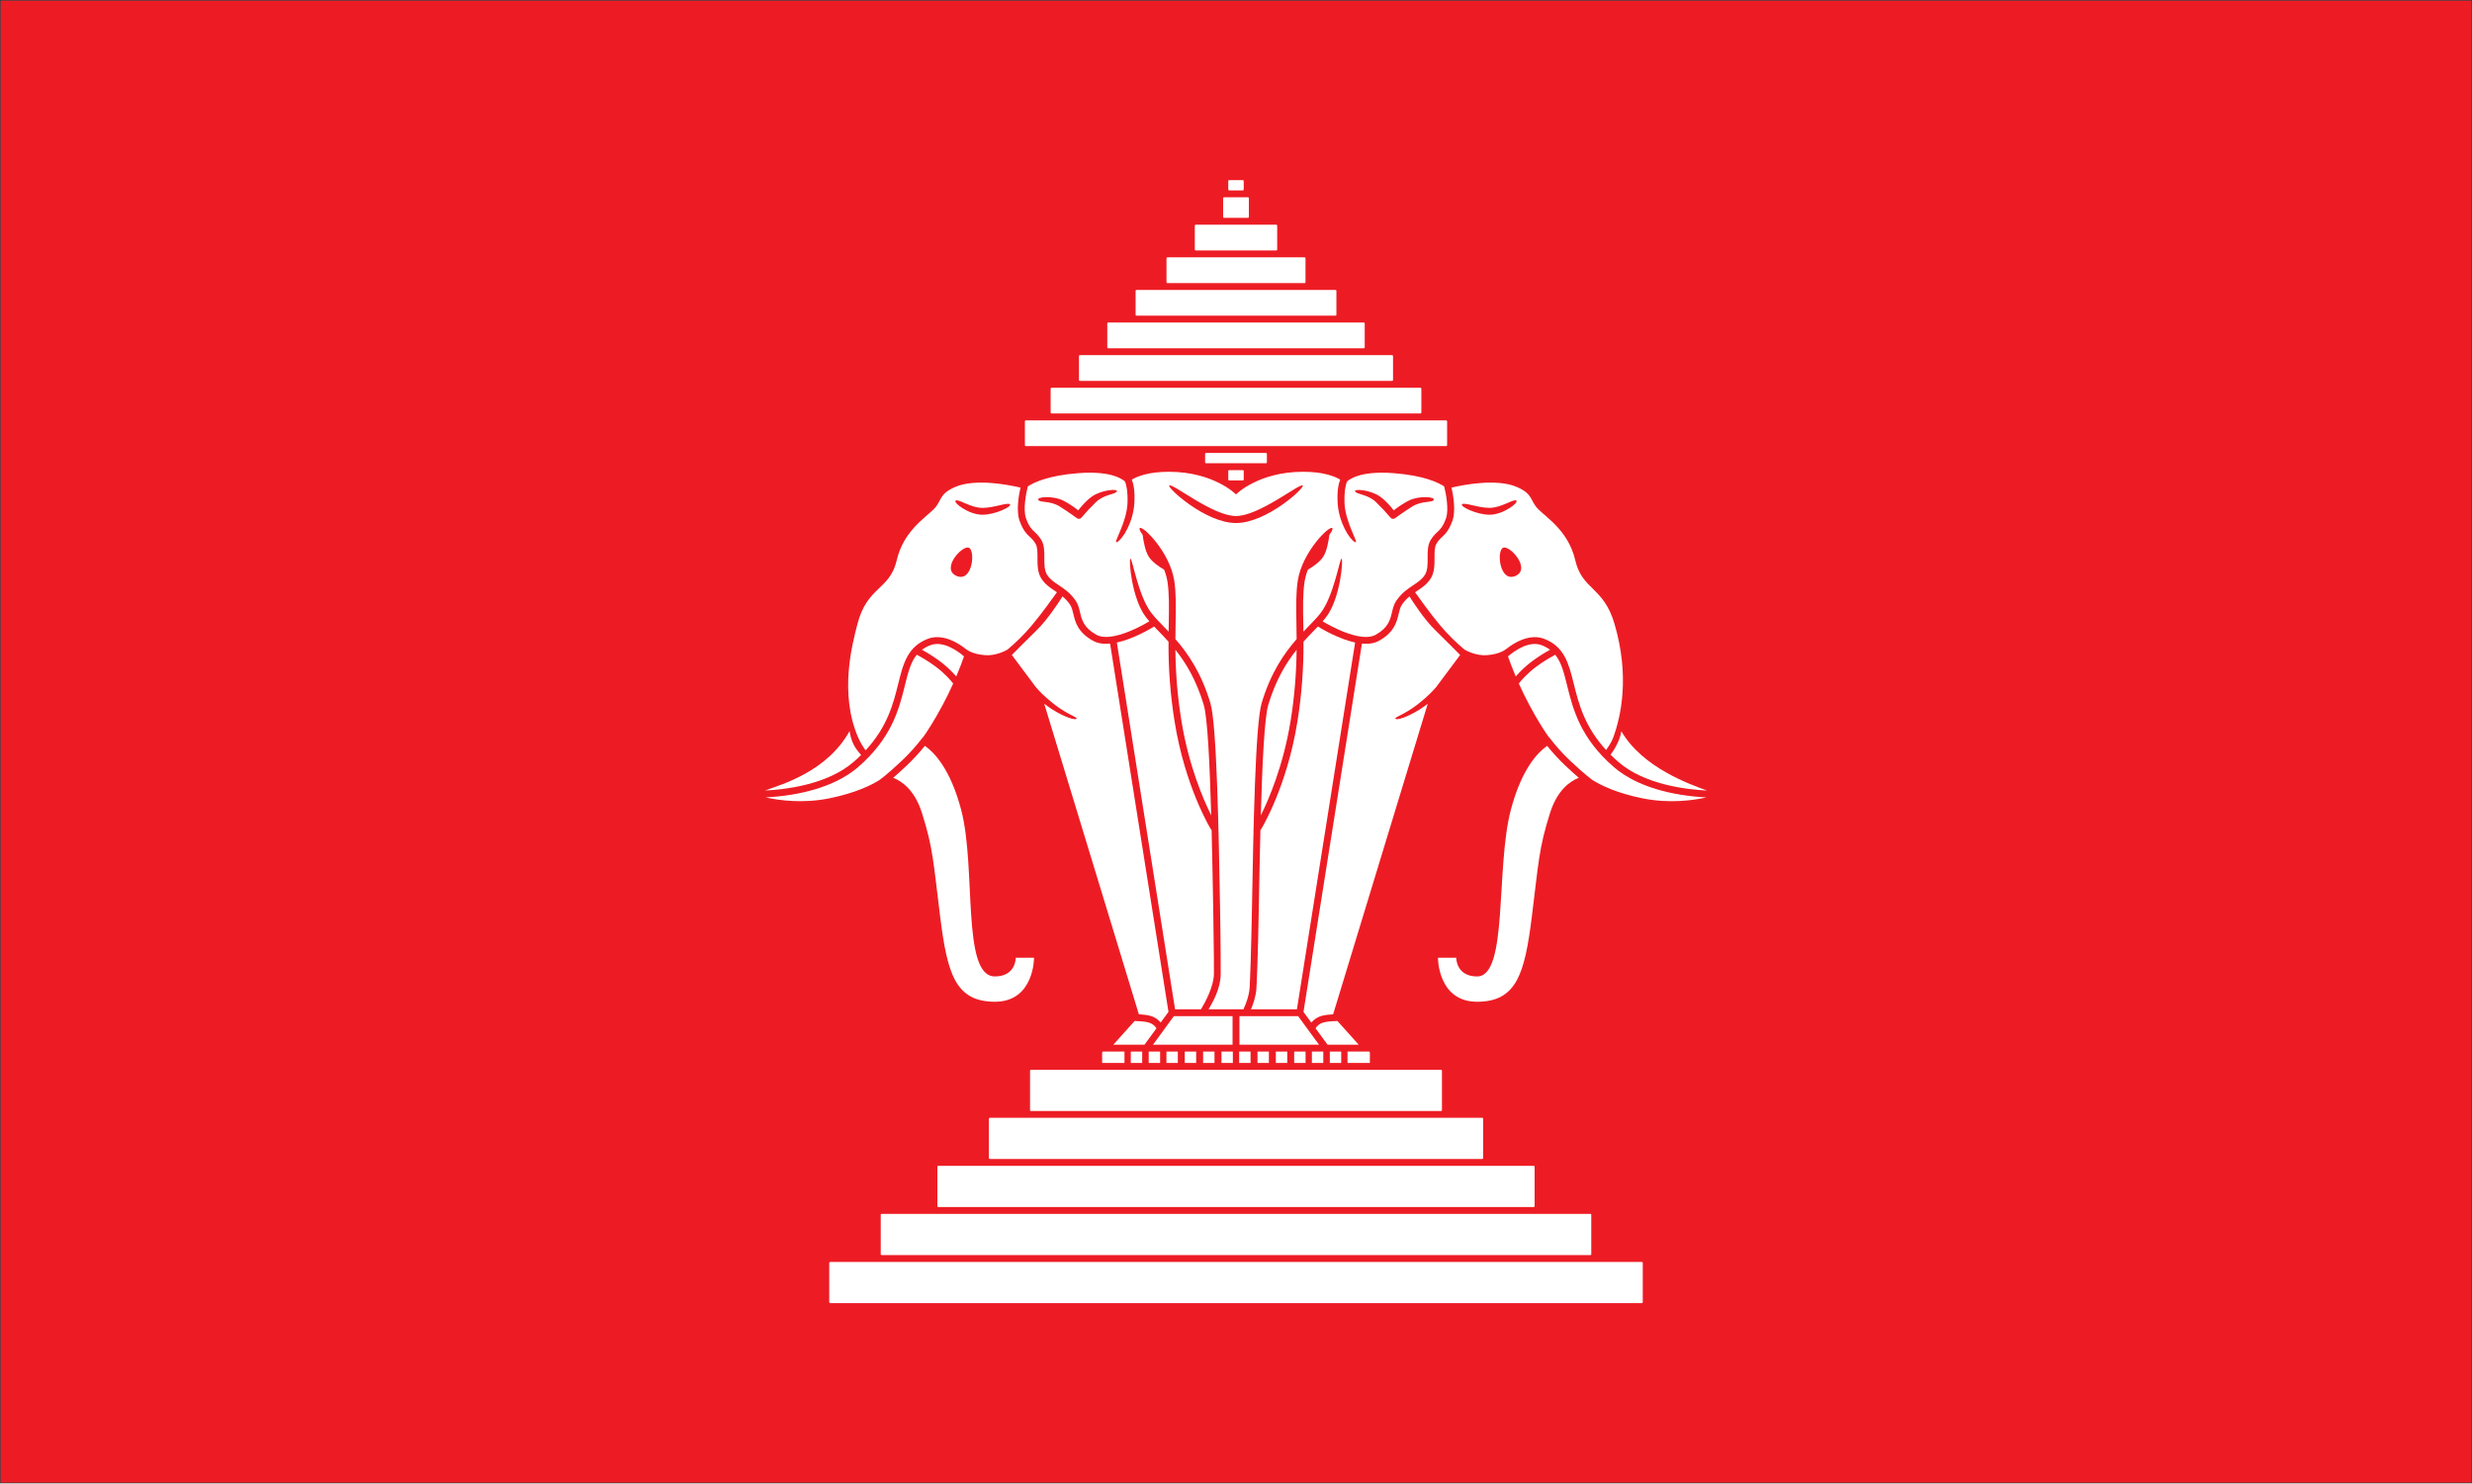
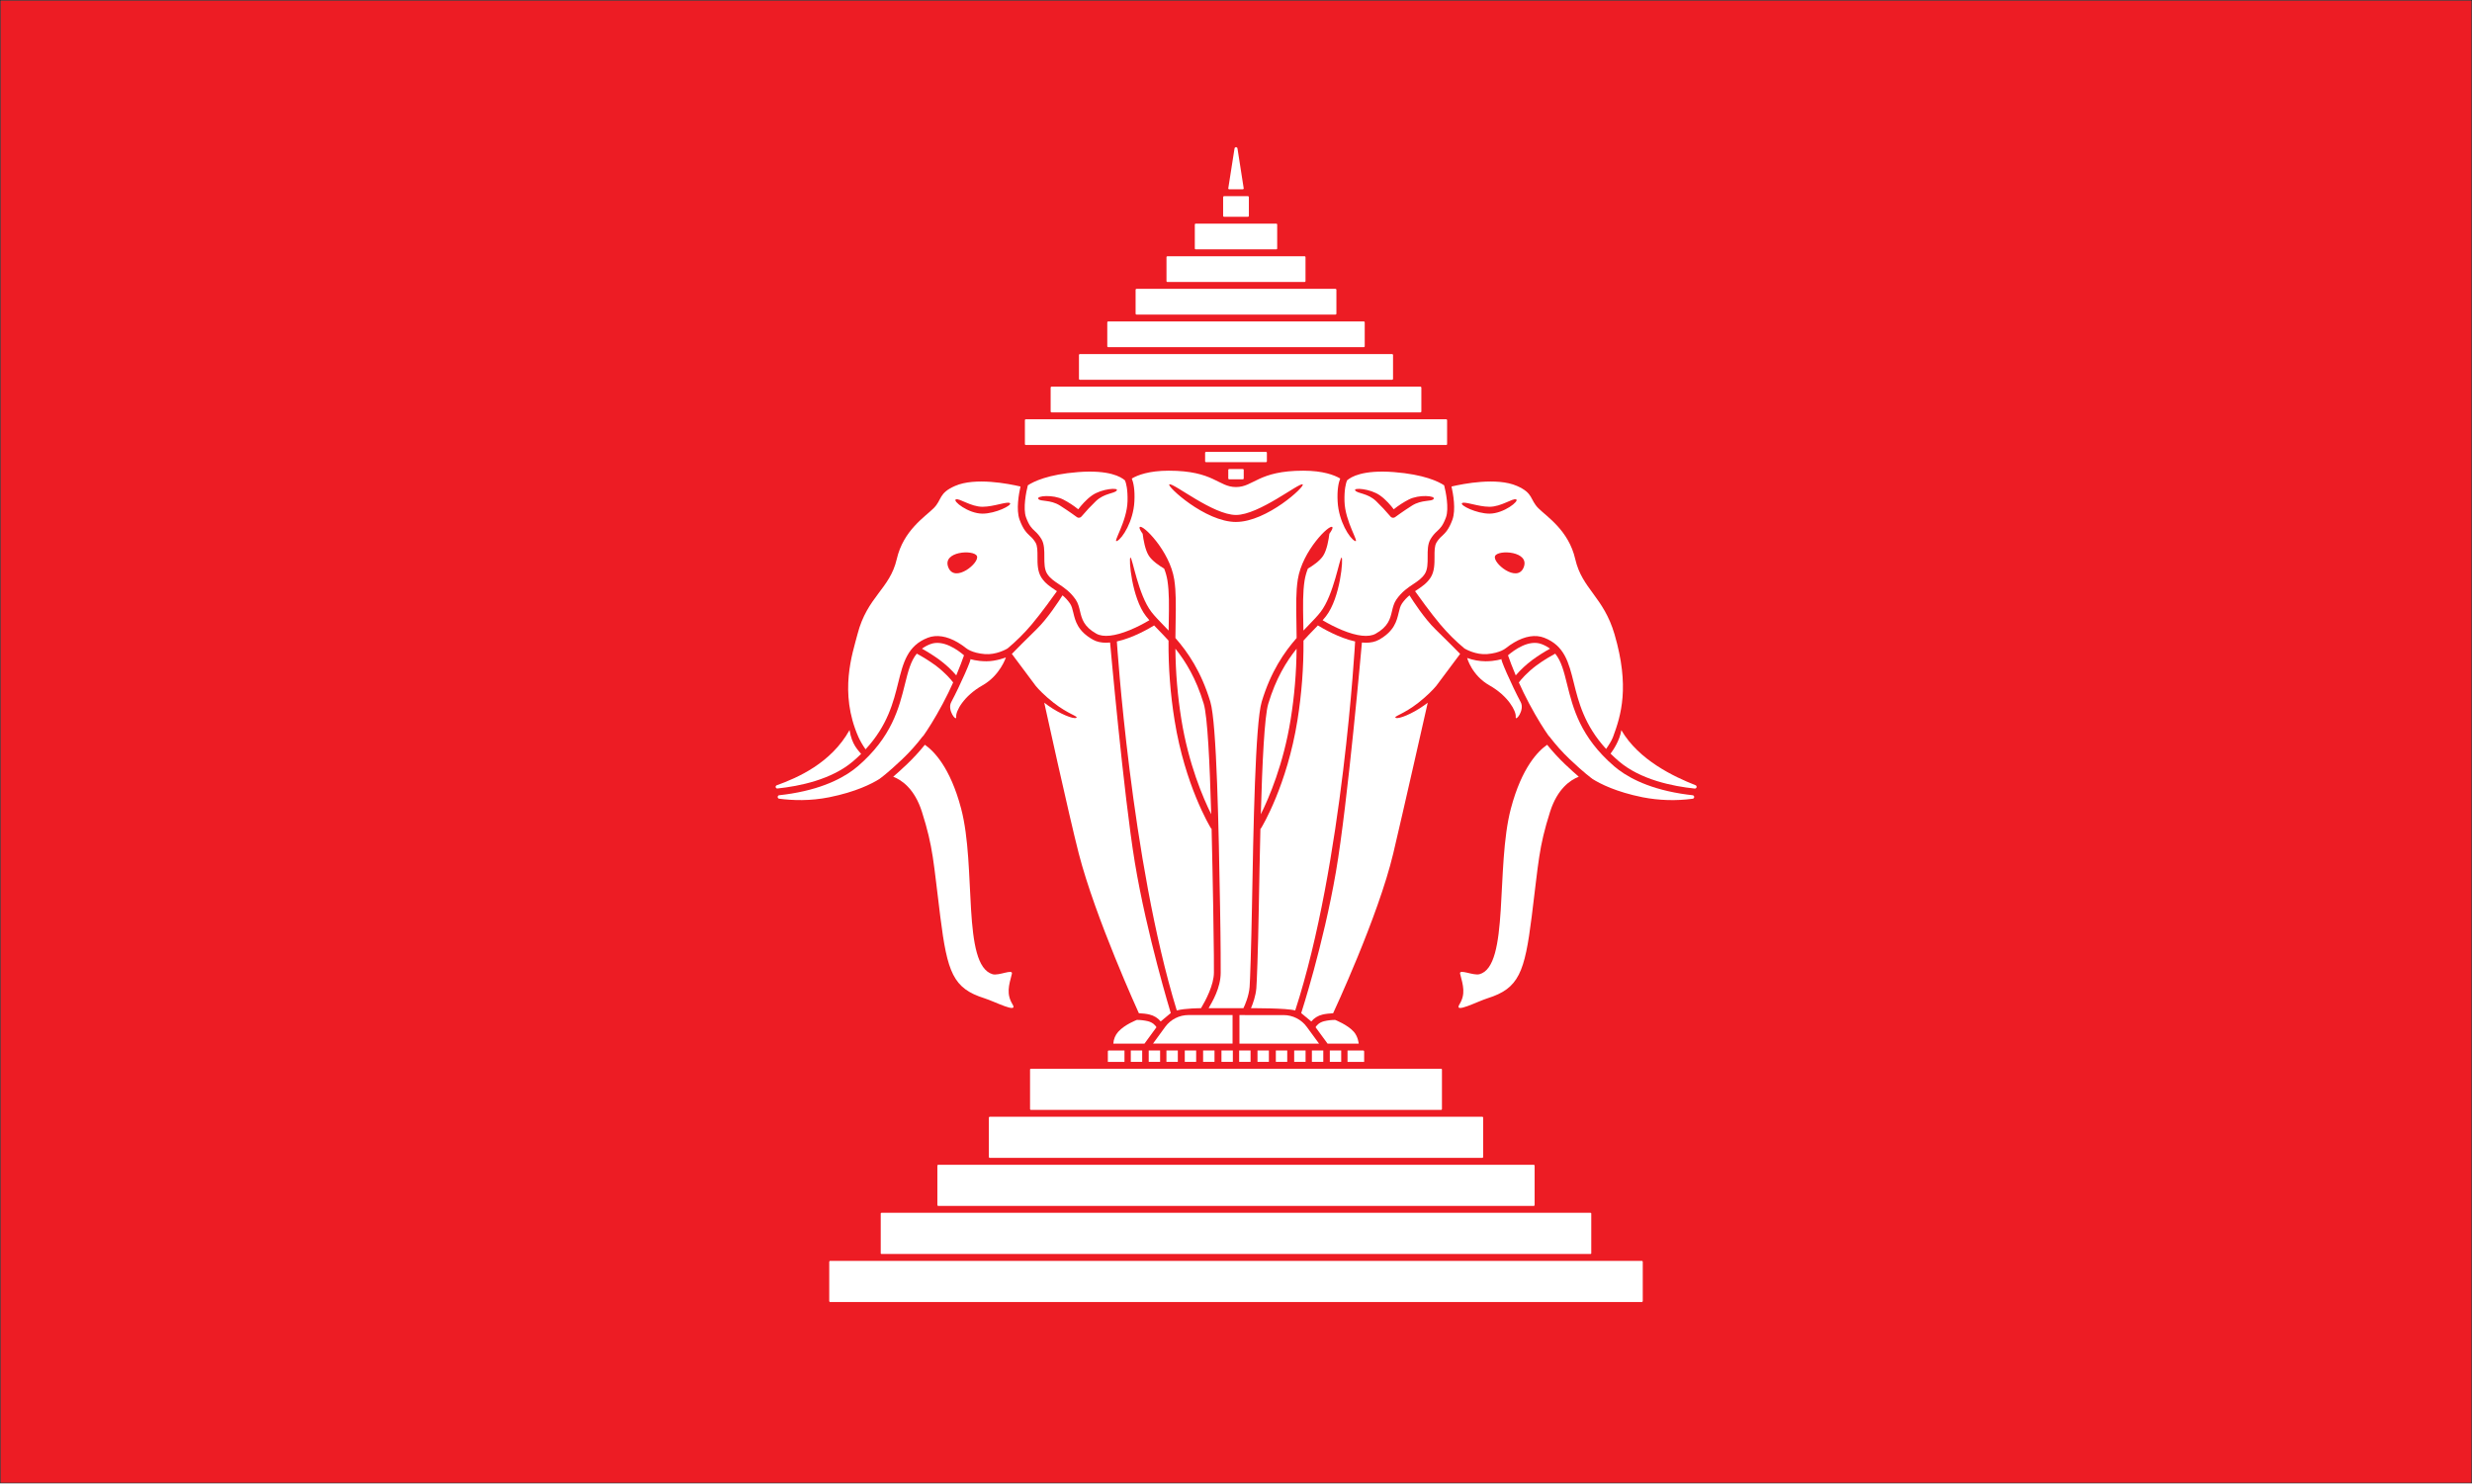
<svg xmlns="http://www.w3.org/2000/svg" id="Flag" viewBox="0 0 4321 2593">
  <defs>
    <style>.cls-1{fill:#ed1c24;stroke:#231f20;stroke-miterlimit:10;}.cls-2{fill:#fff;}</style>
  </defs>
  <rect class="cls-1" x="0.5" y="0.5" width="4320" height="2592" />
  <g id="_3_head" data-name=" 3 head">
    <g id="Bottom">
-       <rect class="cls-2" x="1800.5" y="1870.26" width="720" height="72" rx="1.44" ry="1.44" />
-       <rect class="cls-2" x="1728.5" y="1954.14" width="864" height="72" rx="1.66" ry="1.66" />
-       <rect class="cls-2" x="1638.5" y="2038.14" width="1044" height="72" rx="1.71" ry="1.71" />
-       <rect class="cls-2" x="1539.5" y="2122.14" width="1242" height="72" rx="1.26" ry="1.26" />
-       <rect class="cls-2" x="1449.5" y="2206.14" width="1422" height="72" rx="1.63" ry="1.63" />
+       <rect class="cls-2" x="1800.5" y="1868.35" width="720" height="72" rx="1.44" />
+       <rect class="cls-2" x="1728.5" y="1952.23" width="864" height="72" rx="1.66" />
+       <rect class="cls-2" x="1638.5" y="2036.23" width="1044" height="72" rx="1.71" />
+       <rect class="cls-2" x="1539.5" y="2120.23" width="1242" height="72" rx="1.26" />
+       <rect class="cls-2" x="1449.5" y="2204.23" width="1422" height="72" rx="1.63" />
    </g>
    <g id="Toes">
-       <path class="cls-2" d="M2355.44,1838.36h37.44a1.63,1.63,0,0,1,1.63,1.63v18.27h-39.06v-19.9Z" />
-       <rect class="cls-2" x="2324.48" y="1838.36" width="19.9" height="19.9" />
-       <rect class="cls-2" x="2293.16" y="1838.36" width="19.9" height="19.9" />
-       <rect class="cls-2" x="2262.21" y="1838.36" width="19.9" height="19.9" />
-       <rect class="cls-2" x="2230.15" y="1838.36" width="19.9" height="19.9" />
-       <rect class="cls-2" x="2198.09" y="1838.36" width="19.9" height="19.9" />
-       <rect class="cls-2" x="2166.03" y="1838.36" width="19.9" height="19.9" />
-       <path class="cls-2" d="M1965.56,1858.26H1926.5v-18.42a1.48,1.48,0,0,1,1.48-1.48h37.58v19.9Z" />
-       <rect class="cls-2" x="1976.61" y="1838.36" width="19.9" height="19.9" />
-       <rect class="cls-2" x="2007.94" y="1838.36" width="19.9" height="19.9" />
-       <rect class="cls-2" x="2038.9" y="1838.36" width="19.9" height="19.9" />
-       <rect class="cls-2" x="2070.96" y="1838.36" width="19.9" height="19.9" />
-       <rect class="cls-2" x="2103.02" y="1838.36" width="19.9" height="19.9" />
-       <rect class="cls-2" x="2135.08" y="1838.36" width="19.9" height="19.9" />
+       <path class="cls-2" d="M2357.44,1834.51h27.44a1.63,1.63,0,0,1,1.63,1.63v18.27h-29.06v-19.9Z" transform="translate(-2 1.95)" />
+       <rect class="cls-2" x="2324.48" y="1836.45" width="19.9" height="19.9" />
+       <rect class="cls-2" x="2293.16" y="1836.45" width="19.9" height="19.9" />
+       <rect class="cls-2" x="2262.21" y="1836.45" width="19.9" height="19.9" />
+       <rect class="cls-2" x="2230.15" y="1836.45" width="19.9" height="19.9" />
+       <rect class="cls-2" x="2198.09" y="1836.45" width="19.9" height="19.9" />
+       <rect class="cls-2" x="2166.03" y="1836.45" width="19.9" height="19.9" />
+       <path class="cls-2" d="M1967.56,1854.41H1938.5V1836a1.48,1.48,0,0,1,1.48-1.48h27.58v19.9Z" transform="translate(-2 1.95)" />
+       <rect class="cls-2" x="1976.61" y="1836.45" width="19.9" height="19.9" />
+       <rect class="cls-2" x="2007.94" y="1836.45" width="19.9" height="19.9" />
+       <rect class="cls-2" x="2038.9" y="1836.45" width="19.9" height="19.9" />
+       <rect class="cls-2" x="2070.96" y="1836.45" width="19.9" height="19.9" />
+       <rect class="cls-2" x="2103.02" y="1836.45" width="19.9" height="19.9" />
+       <rect class="cls-2" x="2135.08" y="1836.45" width="19.9" height="19.9" />
    </g>
    <g id="Elephant">
-       <path class="cls-2" d="M2303.62,1095.27c-2.41,2.54-4.89,5.1-7.42,7.72-5.67,5.85-11.64,12-17.73,18.79a838,838,0,0,1-10.62,139.62c-18.15,113.16-61.52,185.12-63.35,188.13a6.15,6.15,0,0,1-1.33,1.5c-1.19,47.24-2.05,95.17-2.79,136.29-1.51,84-3.5,131.89-4.31,142.13-1.07,13.41-6.16,27.56-9.4,35H2267l101.72-641.16C2340.59,1117.18,2311.85,1100.34,2303.62,1095.27Z" />
-       <path class="cls-2" d="M2033,1802.33l-17.58,24H2154.5V1776.4H2051.89l-18.44,25.22C2033.31,1801.86,2033.16,1802.1,2033,1802.33Z" />
-       <path class="cls-2" d="M2176,1776.43h-9.47v49.93h139.13l-17.58-24a6.6,6.6,0,0,1-.5-.68l-18.44-25.22H2176Z" />
-       <path class="cls-2" d="M2104.11,1232.25c-13.25-44-31.35-73.61-49.52-96.29A816.81,816.81,0,0,0,2065,1259.5c12.61,78.55,38.2,137.8,52.16,165.84C2114.63,1336.12,2110.77,1254.39,2104.11,1232.25Z" />
-       <path class="cls-2" d="M2024.8,1103c-2.53-2.62-5-5.18-7.42-7.72-8.23,5.07-37,21.91-65.13,28L2054,1764.43h45.36c8.17-13.57,22.54-40.74,22.54-62.41,0-10.28.26-30.7-1.25-114.7-.74-41.12-1.6-89-2.79-136.29a6.15,6.15,0,0,1-1.33-1.5c-1.83-3-45.2-75-63.35-188.13a838,838,0,0,1-10.62-139.62C2036.44,1115,2030.47,1108.84,2024.8,1103Z" />
-       <path class="cls-2" d="M2314.56,1787.17c-9,2.31-13.22,7.44-15,10.52l21,28.67H2375l-37.2-41.45C2331.94,1785,2321,1785.5,2314.56,1787.17Z" />
-       <path class="cls-2" d="M2266.41,1136c-18.17,22.68-36.27,52.27-49.52,96.29-6.66,22.14-10.52,103.87-13,193.09,14-28,39.55-87.29,52.16-165.84A816.76,816.76,0,0,0,2266.41,1136Z" />
-       <path class="cls-2" d="M2021.48,1797.69c-1.82-3.08-6.07-8.21-15-10.52-6.46-1.67-17.38-2.13-23.21-2.26l-37.2,41.45h54.48Z" />
-       <path class="cls-2" d="M2488.63,1235.5c-20,14.27-43.83,23.88-48.85,21.37s13.67-6.18,39.26-26.27c16.24-12.75,26.3-23.52,31.35-29.48l41.87-56.06c-8.12-8.32-23.72-24.16-43.17-43.06-19.26-18.72-39.34-49.73-45.38-59.34a71.18,71.18,0,0,0-12.95,14.12c-3.11,4.48-4.42,10-5.94,16.42-3.39,14.28-7.61,32-34.39,47.06-6.62,3.72-14.4,5.24-22.69,5.24-2.34,0-4.73-.12-7.14-.35L2278.47,1769l13.62,18.62a36.17,36.17,0,0,1,19.47-12c5.27-1.36,12.59-2,18.7-2.37l165.38-542.87Q2492.35,1232.84,2488.63,1235.5Z" />
-       <path class="cls-2" d="M2735.5,1337.79a356.55,356.55,0,0,1-31.14-33.88c-15.21,10.49-44.2,39-63.36,111.45-27,102-4.41,291.67-59,291.67-37,0-36.5-32.67-36.5-32.67h-32s-.5,76.9,68.5,76.9,83.06-49.33,95.4-147c12.16-96.31,12.1-120.23,32.1-183.23,12.83-40.43,35.55-55.6,50.18-61.28C2753.46,1354.41,2745.42,1347.22,2735.5,1337.79Z" />
-       <path class="cls-2" d="M2678.57,1155.56a289.59,289.59,0,0,1,30.85-19.67,60.48,60.48,0,0,0-14.56-7.92c-22.47-8.67-48.4,10.47-58.93,19.53,2.9,8.35,7.38,20.51,13.55,35.09A181.28,181.28,0,0,1,2678.57,1155.56Z" />
-       <path class="cls-2" d="M2937.58,1389.26c-61.69-10.08-97.13-31.52-116-47.74-59.5-51.15-72.17-102.26-82.35-143.33-5.51-22.22-10-40.42-20.76-53.58-4.81,2.6-20.15,11.13-32.71,20.55-17,12.74-27.09,24.86-30.88,29.83,5.13,11.43,11.15,23.94,18.11,37,14.47,27.15,26.56,45.67,33.89,56.12a6,6,0,0,1,1.45,1.39,336.3,336.3,0,0,0,35.43,39.62c26,24.69,38.89,33.74,39,33.83a6.28,6.28,0,0,1,.79.66c13.57,8.56,41.51,22.82,87.92,32.1s87.78,3.57,111.37-1.67A406.82,406.82,0,0,1,2937.58,1389.26Z" />
-       <path class="cls-2" d="M2524.33,850.33c-9.78-6.51-35-19-87.83-23.13-54.06-4.17-75,8.29-81.95,14.59-2,4.9-4.91,15.63-4.42,36.25.87,36.32,27.38,74.22,18.12,69.52s-28.26-34.35-30.1-68.88c-1.1-20.55,1.6-33,4.51-40.22-10.1-6-29.91-13.7-64.62-13.7-79,0-117.54,39.6-117.54,39.6s-38.5-39.6-117.5-39.6c-34.71,0-54.52,7.74-64.62,13.7,2.91,7.25,5.61,19.67,4.51,40.22-1.84,34.53-20.85,64.18-30.1,68.88s17.25-33.2,18.12-69.52c.49-20.62-2.4-31.35-4.42-36.25-7-6.3-27.89-18.76-82-14.59-52.86,4.08-78,16.62-87.83,23.13-2.9,10.79-8.82,40.65-3.17,56,5.36,14.61,9.9,18.87,15.15,23.81a59,59,0,0,1,11.85,14.3c5.06,8.63,5,19.85,5,30.71s-.07,22.2,5,30,12,12.42,20.08,17.79c9.43,6.27,20.11,13.39,29.52,26.93,4.4,6.34,6.11,13.53,7.76,20.49,3.14,13.24,6.39,26.92,28.57,39.36,12,6.7,32.2,4.51,58.56-6.34a269,269,0,0,0,34.11-17.21c-2.08-2.38-4.07-4.74-5.9-7.09C1978,1046.68,1972.66,977,1976,976.62s13.56,65.34,36.73,95.16c5.63,7.25,12.64,14.49,20.75,22.86,3,3.07,6.06,6.27,9.24,9.63q.12-8.13.26-15.82c.48-27.46.89-51.18-2.29-71.59a101.36,101.36,0,0,0-5.78-20.93c-8.32-4.88-20.86-13.3-26.81-22.57-6.45-10-9.49-28.11-10.76-38.32-4.13-5.91-6.39-10-5.16-11.66,4.39-6,52.53,41.24,60.37,91.63,3.34,21.44,2.92,45.64,2.42,73.65-.15,9-.32,18.57-.38,28.62,21.54,24.65,45,58.31,61.06,111.51,11.26,37.43,14.59,222.9,17,358.32,1.26,70,1.11,105.38,1.11,115.17,0,26.75-14.73,50.83-21.14,62.15h60.82c2.7-5.35,9.59-21.32,10.86-37.15.78-9.76,2.85-70.13,4.11-140.17,2.43-135.42,5.76-320.89,17-358.32,16-53.2,39.52-86.86,61.06-111.51-.06-10-.23-19.57-.38-28.62-.5-28-.92-52.21,2.42-73.65,7.84-50.39,56-97.65,60.37-91.63,1.23,1.69-1,5.75-5.16,11.66-1.27,10.21-4.31,28.27-10.76,38.32-5.95,9.27-18.49,17.69-26.81,22.57a101.36,101.36,0,0,0-5.78,20.93c-3.18,20.41-2.77,44.13-2.29,71.59q.14,7.68.26,15.82c3.18-3.36,6.28-6.56,9.24-9.63,8.11-8.37,15.12-15.61,20.75-22.86,23.17-29.82,33.43-95.53,36.73-95.16s-2,70.06-27.25,102.53c-1.83,2.35-3.82,4.71-5.9,7.09a268.06,268.06,0,0,0,34.09,17.21c26.36,10.85,46.61,13,58.56,6.34,22.18-12.44,25.43-26.12,28.57-39.36,1.65-7,3.36-14.15,7.76-20.49,9.41-13.54,20.09-20.66,29.52-26.93,8.07-5.37,15-10,20.08-17.79s5.05-19.12,5-30-.07-22.08,5-30.71a59,59,0,0,1,11.85-14.3c5.25-4.94,9.79-9.2,15.15-23.81C2533.15,891,2527.23,861.12,2524.33,850.33Zm-608.62,27.48a357.43,357.43,0,0,0-24.85,26.49,6,6,0,0,1-8.3,1.76,5.65,5.65,0,0,1-.82-.64c-.12-.11-12.84-9.49-28.66-19.57-17.58-11.21-34.58-6.49-38.13-11.9s25.64-7.93,43.58,1.2a156,156,0,0,1,26.22,17.07c4.78-6.33,13.5-16.75,24-24.21,17.12-12.13,47.73-14.15,43.24-8.57s-21.49,4.42-36.28,18.37Zm244.79,36.55c-54,0-121.85-63-116.49-65.69,6.82-3.47,76.16,53.44,116.49,53.44S2270.83,845.2,2277,848.67C2282.23,851.62,2214.5,914.36,2160.5,914.36ZM2506.05,874c-3.55,5.41-20.55.69-38.13,11.9-15.82,10.08-28.54,19.46-28.66,19.57a6,6,0,0,1-8.48-.3,5.65,5.65,0,0,1-.64-.82,357.43,357.43,0,0,0-24.85-26.49c-14.79-14-31.8-12.8-36.3-18.37s26.12-3.56,43.24,8.57c10.52,7.46,19.24,17.88,24,24.21a156,156,0,0,1,26.22-17.07C2480.41,866,2509.61,868.53,2506.05,874Z" />
-       <path class="cls-2" d="M1940.4,1125.15c-2.41.23-4.8.35-7.14.35-8.29,0-16.07-1.52-22.69-5.24-26.78-15-31-32.78-34.39-47.06-1.52-6.41-2.83-11.94-5.94-16.42a71.43,71.43,0,0,0-13-14.12c-6,9.61-26.12,40.62-45.38,59.34-19.45,18.9-35,34.74-43.17,43.06l41.87,56.06c5,6,15.11,16.73,31.35,29.48,25.59,20.09,44.29,23.76,39.26,26.27s-28.85-7.1-48.85-21.37q-3.73-2.67-7-5.19l165.38,542.87c6.11.34,13.43,1,18.7,2.37a36.17,36.17,0,0,1,19.47,12l13.62-18.62Z" />
-       <path class="cls-2" d="M1775.5,1674.36S1776,1707,1739,1707c-58.83,0-32-189.67-59-291.67-19.16-72.4-48.15-101-63.36-111.45a356.55,356.55,0,0,1-31.14,33.88c-9.92,9.43-18,16.62-24.18,22,14.63,5.68,37.35,20.85,50.18,61.28,20,63,19.94,86.92,32.1,183.23,12.34,97.67,26.4,147,95.4,147s68.5-76.9,68.5-76.9Z" />
-       <path class="cls-2" d="M1626.14,1128a60.48,60.48,0,0,0-14.56,7.92,289.59,289.59,0,0,1,30.85,19.67,181.52,181.52,0,0,1,29.09,27c6.17-14.58,10.65-26.74,13.55-35.09C1674.54,1138.44,1648.61,1119.3,1626.14,1128Z" />
-       <path class="cls-2" d="M1612.66,1289.48a6,6,0,0,1,1.45-1.39c7.33-10.45,19.42-29,33.89-56.12,7-13,13-25.55,18.11-37-3.79-5-13.9-17.09-30.88-29.83a282.35,282.35,0,0,0-32.71-20.55c-10.74,13.16-15.25,31.36-20.76,53.58-10.18,41.07-22.85,92.18-82.35,143.33-18.86,16.22-54.3,37.66-116,47.74a407.31,407.31,0,0,1-45.29,4.76c23.59,5.24,65,11,111.37,1.67s74.35-23.54,87.92-32.1a6.28,6.28,0,0,1,.79-.66c.13-.09,13-9.14,39-33.83A336.37,336.37,0,0,0,1612.66,1289.48Z" />
+       <path class="cls-2" d="M2305.62,1091.42c-2.41,2.54-4.89,5.1-7.42,7.72-5.67,5.85-11.64,12-17.73,18.79a838.11,838.11,0,0,1-10.62,139.62c-18.15,113.16-61.52,185.12-63.35,188.13a6.34,6.34,0,0,1-1.33,1.5c-1.19,47.24-2.05,95.17-2.79,136.29-1.51,84-3.5,131.89-4.31,142.13-1.07,13.41-6.16,27.56-9.4,35,0,0,63.38-.4,77.33,4,83.49-256.14,104.72-645.16,104.72-645.16C2342.59,1113.33,2313.85,1096.49,2305.62,1091.42Z" transform="translate(-2 1.95)" />
+       <path class="cls-2" d="M2017.42,1822.48H2156.5v-49.93h-77a50.52,50.52,0,0,0-40.77,20.69Z" transform="translate(-2 1.95)" />
+       <path class="cls-2" d="M2178,1772.58h-9.47v49.93h139.13l-21.43-29.26a50.34,50.34,0,0,0-40.66-20.64H2178Z" transform="translate(-2 1.95)" />
+       <path class="cls-2" d="M2106.11,1228.4c-13.25-44-31.35-73.61-49.52-96.29A818.11,818.11,0,0,0,2067,1255.65c12.61,78.55,38.2,137.8,52.16,165.84C2116.63,1332.27,2112.77,1250.54,2106.11,1228.4Z" transform="translate(-2 1.95)" />
+       <path class="cls-2" d="M2026.8,1099.15c-2.53-2.62-5-5.18-7.42-7.72-8.23,5.07-37,21.91-65.13,28,0,0,24.36,383.17,104.75,645.15,14-4,42.36-4,42.36-4,8.17-13.57,22.54-40.74,22.54-62.41,0-10.28.26-30.7-1.25-114.7-.74-41.12-1.6-89-2.79-136.29a6.34,6.34,0,0,1-1.33-1.5c-1.83-3-45.2-75-63.35-188.13a838.11,838.11,0,0,1-10.62-139.62C2038.44,1111.15,2032.47,1105,2026.8,1099.15Z" transform="translate(-2 1.95)" />
+       <path class="cls-2" d="M2316.56,1783.32c-9,2.31-13.22,7.44-15,10.52l21,28.67H2377s-1-12.12-8.6-20.73c-11-12.38-32.6-20.72-32.6-20.72A83.52,83.52,0,0,0,2316.56,1783.32Z" transform="translate(-2 1.95)" />
+       <path class="cls-2" d="M2268.41,1132.15c-18.17,22.68-36.27,52.27-49.52,96.29-6.66,22.14-10.52,103.87-13,193.09,14-28,39.55-87.29,52.16-165.84A816.76,816.76,0,0,0,2268.41,1132.15Z" transform="translate(-2 1.95)" />
+       <path class="cls-2" d="M2023.48,1793.84c-1.82-3.08-6.07-8.21-15-10.52a85.85,85.85,0,0,0-19.21-2.26s-21.11,7.88-32.6,20.72a34,34,0,0,0-8.6,20.73h54.48Z" transform="translate(-2 1.95)" />
+       <path class="cls-2" d="M2490.63,1231.65c-20,14.27-43.83,23.88-48.85,21.37s13.67-6.18,39.26-26.27c16.24-12.75,26.3-23.52,31.35-29.48l41.87-56.06c-8.12-8.32-23.72-24.16-43.17-43.06-19.26-18.72-39.34-49.73-45.38-59.34a71.18,71.18,0,0,0-12.95,14.12c-3.11,4.48-4.42,10-5.94,16.42-3.39,14.28-7.61,32-34.39,47.06-6.62,3.72-14.4,5.24-22.69,5.24-2.34,0-4.73-.12-7.14-.35,0,0-24.83,281.35-45.42,400.91-22.12,128.43-60.71,246.94-60.71,246.94l17.62,14.62a36.17,36.17,0,0,1,19.47-12c5.27-1.36,12.59-2,18.7-2.37,0,0,78.8-168.6,105.11-279.37,15.75-66.33,60.27-263.5,60.27-263.5Q2494.35,1229,2490.63,1231.65Z" transform="translate(-2 1.95)" />
+       <path class="cls-2" d="M2737.5,1333.94a356.55,356.55,0,0,1-31.14-33.88c-15.21,10.49-44.2,39-63.36,111.45-27,102-2.1,275.78-55,289.67-10.92,2.86-36.14-9.93-33.74-.7,5.33,20.52,10,35.18-1.28,53.6-10.13,16.55,30.91-5.09,49.42-10.92,54.77-17.27,64.66-45.08,77-142.75,12.16-96.31,12.1-120.23,32.1-183.23,12.83-40.43,35.55-55.6,50.18-61.28C2755.46,1350.56,2747.42,1343.37,2737.5,1333.94Z" transform="translate(-2 1.95)" />
+       <path class="cls-2" d="M2680.57,1151.71a289.59,289.59,0,0,1,30.85-19.67,60.48,60.48,0,0,0-14.56-7.92c-22.47-8.67-48.4,10.47-58.93,19.53,2.9,8.35,7.38,20.51,13.55,35.09A180.83,180.83,0,0,1,2680.57,1151.71Z" transform="translate(-2 1.95)" />
+       <path class="cls-2" d="M2939.58,1385.41c-61.69-10.08-97.13-31.52-116-47.74-59.5-51.15-72.17-102.26-82.35-143.33-5.51-22.22-10-40.42-20.76-53.58-4.81,2.6-20.15,11.13-32.71,20.55-17,12.74-27.09,24.86-30.88,29.83,5.13,11.43,11.15,23.94,18.11,37,14.47,27.15,26.56,45.67,33.89,56.12a6,6,0,0,1,1.45,1.39,336.3,336.3,0,0,0,35.43,39.62c26,24.69,38.89,33.74,39,33.83a5.53,5.53,0,0,1,.79.66c13.57,8.56,41.51,22.82,87.92,32.1a269.91,269.91,0,0,0,87.24,2.55,3.09,3.09,0,0,0-.07-6.14Q2950.08,1387.12,2939.58,1385.41Z" transform="translate(-2 1.95)" />
+       <path class="cls-2" d="M2526.33,846.48c-9.78-6.51-35-19-87.83-23.13-54.06-4.17-75,8.29-81.95,14.59-2,4.9-4.91,15.63-4.42,36.25.87,36.32,27.38,74.22,18.12,69.52s-28.26-34.35-30.1-68.88c-1.1-20.55,1.6-33,4.51-40.22-10.1-6-29.91-13.7-64.62-13.7-79,0-86.53,28.6-117.54,28.6s-38.5-28.6-117.5-28.6c-34.71,0-54.52,7.74-64.62,13.7,2.91,7.25,5.61,19.67,4.51,40.22-1.84,34.53-20.85,64.18-30.1,68.88s17.25-33.2,18.12-69.52c.49-20.62-2.4-31.35-4.42-36.25-7-6.3-27.89-18.76-82-14.59-52.86,4.08-78,16.62-87.83,23.13-2.9,10.79-8.82,40.65-3.17,56,5.36,14.61,9.9,18.87,15.15,23.81a58.83,58.83,0,0,1,11.85,14.3c5.06,8.63,5,19.85,5,30.71s-.07,22.2,5,30,12,12.42,20.08,17.79c9.43,6.27,20.11,13.39,29.52,26.93,4.4,6.34,6.11,13.53,7.76,20.49,3.14,13.24,6.39,26.92,28.57,39.36,12,6.7,32.2,4.51,58.56-6.34a270.31,270.31,0,0,0,34.11-17.21c-2.08-2.38-4.07-4.74-5.9-7.09-25.19-32.4-30.53-102.08-27.19-102.46s13.56,65.34,36.73,95.16c5.63,7.25,12.64,14.49,20.75,22.86,3,3.07,6.06,6.27,9.24,9.63q.12-8.13.26-15.82c.48-27.46.89-51.18-2.29-71.59a101.18,101.18,0,0,0-5.78-20.93c-8.32-4.88-20.86-13.3-26.81-22.57-6.45-10-9.49-28.11-10.76-38.32-4.13-5.91-6.39-10-5.16-11.66,4.39-6,52.53,41.24,60.37,91.63,3.34,21.44,2.92,45.64,2.42,73.65-.15,9-.32,18.57-.38,28.62,21.54,24.65,45,58.31,61.06,111.51,11.26,37.43,14.59,222.9,17,358.32,1.26,70,1.11,105.38,1.11,115.17,0,26.75-14.73,50.83-21.14,62.15h60.82c2.7-5.35,9.59-21.32,10.86-37.15.78-9.76,2.85-70.13,4.11-140.17,2.43-135.42,5.76-320.89,17-358.32,16-53.2,39.52-86.86,61.06-111.51-.06-10-.23-19.57-.38-28.62-.5-28-.92-52.21,2.42-73.65,7.84-50.39,56-97.65,60.37-91.63,1.23,1.69-1,5.75-5.16,11.66-1.27,10.21-4.31,28.27-10.76,38.32-5.95,9.27-18.49,17.69-26.81,22.57a101.18,101.18,0,0,0-5.78,20.93c-3.18,20.41-2.77,44.13-2.29,71.59q.14,7.68.26,15.82c3.18-3.36,6.28-6.56,9.24-9.63,8.11-8.37,15.12-15.61,20.75-22.86,23.17-29.82,33.43-95.53,36.73-95.16s-2,70.06-27.25,102.53c-1.83,2.35-3.82,4.71-5.9,7.09A268.06,268.06,0,0,0,2348,1099.6c26.36,10.85,46.61,13,58.56,6.34,22.18-12.44,25.43-26.12,28.57-39.36,1.65-7,3.36-14.15,7.76-20.49,9.41-13.54,20.09-20.66,29.52-26.93,8.07-5.37,15-10,20.08-17.79s5.05-19.12,5-30-.07-22.08,5-30.71a58.83,58.83,0,0,1,11.85-14.3c5.25-4.94,9.79-9.2,15.15-23.81C2535.15,887.15,2529.23,857.27,2526.33,846.48ZM1917.71,874a355.46,355.46,0,0,0-24.85,26.49,6,6,0,0,1-8.3,1.76,6.43,6.43,0,0,1-.82-.64c-.12-.11-12.84-9.49-28.66-19.57-17.58-11.21-34.58-6.49-38.13-11.9s25.64-7.93,43.58,1.2a155.38,155.38,0,0,1,26.22,17.07c4.78-6.33,13.5-16.75,24-24.21,17.12-12.13,47.73-14.15,43.24-8.57S1932.5,860,1917.71,874Zm244.79,36.55c-54,0-121.85-63-116.49-65.69,6.82-3.47,76.16,53.44,116.49,53.44s110.33-56.91,116.5-53.44C2284.23,847.77,2216.5,910.51,2162.5,910.51Zm345.55-40.36c-3.55,5.41-20.55.69-38.13,11.9-15.82,10.08-28.54,19.46-28.66,19.57a6,6,0,0,1-8.48-.3h0a6.24,6.24,0,0,1-.64-.82A355.46,355.46,0,0,0,2407.29,874c-14.79-14-31.8-12.8-36.3-18.37s26.12-3.56,43.24,8.57c10.52,7.46,19.24,17.88,24,24.21a155.38,155.38,0,0,1,26.22-17.07C2482.41,862.15,2511.61,864.68,2508.05,870.15Z" transform="translate(-2 1.95)" />
+       <path class="cls-2" d="M1942.4,1121.3c-2.41.23-4.8.35-7.14.35-8.29,0-16.07-1.52-22.69-5.24-26.78-15-31-32.78-34.39-47.06-1.52-6.41-2.83-11.94-5.94-16.42a71.43,71.43,0,0,0-13-14.12c-6,9.61-26.12,40.62-45.38,59.34-19.45,18.9-35,34.74-43.17,43.06l41.87,56.06c5,6,15.11,16.73,31.35,29.48,25.59,20.09,44.29,23.76,39.26,26.27s-28.85-7.1-48.85-21.37q-3.73-2.67-7-5.19s43.29,197.46,60.27,263.49c29,112.81,105.11,279.38,105.11,279.38,6.11.34,13.43,1,18.7,2.37a36.17,36.17,0,0,1,19.47,12l17.62-14.62s-41.93-136.95-62.87-263.55C1966.23,1388.26,1942.4,1121.3,1942.4,1121.3Z" transform="translate(-2 1.95)" />
+       <path class="cls-2" d="M1563.32,1355.9c14.63,5.68,37.35,20.85,50.18,61.28,20,63,19.94,86.92,32.1,183.23,12.34,97.67,22.23,125.48,77,142.75,18.51,5.83,59.55,27.47,49.42,10.92-11.28-18.42-6.61-33.08-1.28-53.6,2.4-9.23-22.91,3.89-33.74.7-53.93-15.89-28-187.67-55-289.67-19.16-72.45-48.15-101-63.36-111.45a356.55,356.55,0,0,1-31.14,33.88C1577.58,1343.37,1569.54,1350.56,1563.32,1355.9Z" transform="translate(-2 1.95)" />
+       <path class="cls-2" d="M1628.14,1124.15a60.48,60.48,0,0,0-14.56,7.92,289.59,289.59,0,0,1,30.85,19.67,181.52,181.52,0,0,1,29.09,27c6.17-14.58,10.65-26.74,13.55-35.09C1676.54,1134.59,1650.61,1115.45,1628.14,1124.15Z" transform="translate(-2 1.95)" />
+       <path class="cls-2" d="M1614.66,1285.63a5.63,5.63,0,0,1,1.45-1.39c7.33-10.45,19.42-29,33.89-56.12,7-13,13-25.55,18.11-37-3.79-5-13.9-17.09-30.88-29.83a281.33,281.33,0,0,0-32.71-20.55c-10.74,13.16-15.25,31.36-20.76,53.58-10.18,41.07-22.85,92.18-82.35,143.33-18.86,16.22-54.3,37.66-116,47.74q-10.62,1.71-21.33,2.88a3.06,3.06,0,0,0-.07,6.08c23.42,3.08,54.17,4.17,87.48-2.53,46.37-9.33,74.35-23.54,87.92-32.1a5.53,5.53,0,0,1,.79-.66c.13-.09,13-9.14,39-33.83A337.17,337.17,0,0,0,1614.66,1285.63Z" transform="translate(-2 1.95)" />
+       <path class="cls-2" d="M2821.47,1286.57c14.07-37.77,29.53-87.88,2.7-179.64-19.13-65.42-56.67-79.09-68.67-131.42-11.52-50.24-49.5-74-64.5-89s-8.25-26.25-37.5-39c-35.1-15.3-93.46-3.82-114.3,1.07,2.75,12.08,8,40.46,1.57,58.07-6.34,17.27-12.37,22.94-18.2,28.43a46.82,46.82,0,0,0-9.72,11.63c-3.4,5.79-3.37,14.92-3.34,24.59,0,12.08.09,25.78-6.94,36.6-6.4,9.86-15.09,15.65-23.5,21.25l-3.59,2.4c5.51,7.78,27.23,38.12,44,58a339,339,0,0,0,42.43,42.2c2.71,1.59,20.19,11.35,39.62,9.77,23-1.87,32.38-10.2,32.38-10.2v.09a126,126,0,0,1,14.65-10.14c19.22-11.32,37.42-14.2,52.62-8.34,35.65,13.76,43.09,43.78,51.71,78.54,8.35,33.68,18.44,74.39,56.52,115.88C2814,1300.88,2819.09,1293,2821.47,1286.57ZM2557.63,877.65h0c4.37-3.64,28.1,6.34,47.94,6.34,20.76,0,40.26-15.35,46.59-12.91S2630.67,896,2605.57,896C2582.93,896,2553.27,881.28,2557.63,877.65Zm107.6,112.58c-11.45,27.55-55.15-8.49-49.85-20.16S2677.06,961.65,2665.23,990.23Z" transform="translate(-2 1.95)" />
+       <path class="cls-2" d="M2836.08,1274.53c-2.69,17.43-13.77,34.37-18.85,41,4.39,4.36,9.1,8.73,14.18,13.09,37.91,32.61,94.62,44,132.88,48a3.06,3.06,0,0,0,1.43-5.89C2928.23,1356,2866.49,1326.93,2836.08,1274.53Z" transform="translate(-2 1.95)" />
+       <path class="cls-2" d="M1487,1274.33c-32.31,57.92-90.76,83.35-127.29,96.57a2.88,2.88,0,0,0,1.27,5.58c38.25-4,94.77-15.38,132.61-47.92,4.86-4.18,9.38-8.35,13.61-12.53C1502,1309.32,1491,1300.06,1487,1274.33Z" transform="translate(-2 1.95)" />
+       <path class="cls-2" d="M1845.93,1029.15c-8.41-5.6-17.1-11.39-23.5-21.25-7-10.82-7-24.52-6.94-36.6,0-9.67.06-18.8-3.34-24.59a46.82,46.82,0,0,0-9.72-11.63c-5.83-5.49-11.86-11.16-18.2-28.43-6.46-17.61-1.18-46,1.57-58.07-20.84-4.89-79.2-16.37-114.3-1.07-29.25,12.75-22.5,24-37.5,39s-53,38.76-64.5,89c-12,52.33-51.67,65.42-68.67,131.42-8.54,33.16-32.83,101.22,1.7,179.64A131.55,131.55,0,0,0,1515,1308c38.55-41.71,48.7-82.66,57.09-116.51,8.62-34.76,16.06-64.78,51.71-78.54,15.2-5.86,33.4-3,52.62,8.34a124.83,124.83,0,0,1,14.65,10.14v-.09s9.33,8.33,32.38,10.2c19.43,1.58,36.91-8.18,39.62-9.77a339,339,0,0,0,42.43-42.2c16.74-19.87,38.46-50.21,44-58Zm-186.16-38.93h0c-11.86-28.55,44.54-31.81,49.85-20.15S1671.23,1017.75,1659.77,990.22ZM1719.43,896h0c-25.1,0-52.93-22.48-46.59-24.91S1698.67,884,1719.43,884c19.84,0,43.57-10,47.94-6.34S1742.07,896,1719.43,896Z" transform="translate(-2 1.95)" />
+       <path class="cls-2" d="M2566.55,1148.33s8.08,30.41,39,47.91c33,18.71,46.88,45.14,45.91,54.91s16.16-11.67,8.74-25.55c-15.54-29.07-38.15-80.28-33.17-75.4,0,0-11.18,3.89-28.5,3.89A97.39,97.39,0,0,1,2566.55,1148.33Z" transform="translate(-2 1.95)" />
+       <path class="cls-2" d="M1760.31,1147.33s-10.08,31.41-41,48.91c-33,18.71-46.88,45.14-45.9,54.91s-16.17-11.67-8.75-25.55c15.54-29.07,38.16-80.28,33.18-75.4,0,0,11.17,3.89,28.49,3.89S1760.31,1147.33,1760.31,1147.33Z" transform="translate(-2 1.95)" />
    </g>
    <g id="Top">
-       <rect class="cls-2" x="1791.5" y="734.86" width="738" height="45" rx="1.71" ry="1.71" />
-       <rect class="cls-2" x="1836.5" y="677.86" width="648" height="45" rx="1.72" ry="1.72" />
-       <rect class="cls-2" x="1886" y="620.86" width="549" height="45" rx="1.73" ry="1.73" />
-       <rect class="cls-2" x="1935.5" y="563.86" width="450" height="45" rx="1.68" ry="1.68" />
-       <rect class="cls-2" x="1985" y="506.86" width="351" height="45" rx="1.72" ry="1.72" />
-       <rect class="cls-2" x="2039" y="449.86" width="243" height="45" rx="1.64" ry="1.64" />
-       <rect class="cls-2" x="2088.5" y="392.86" width="144" height="45" rx="1.48" ry="1.48" />
-       <rect class="cls-2" x="2138" y="344.86" width="45" height="36" rx="1.71" ry="1.71" />
-       <rect class="cls-2" x="2147" y="314.86" width="27" height="18" rx="1.52" ry="1.52" />
-       <rect class="cls-2" x="2147" y="821.86" width="27" height="18" rx="1.44" ry="1.44" />
-       <rect class="cls-2" x="2106.5" y="791.86" width="108" height="18" rx="1.69" ry="1.69" />
+       <rect class="cls-2" x="1791.5" y="732.95" width="738" height="45" rx="1.71" />
+       <rect class="cls-2" x="1836.5" y="675.95" width="648" height="45" rx="1.72" />
+       <rect class="cls-2" x="1886" y="618.95" width="549" height="45" rx="1.73" />
+       <rect class="cls-2" x="1935.5" y="561.95" width="450" height="45" rx="1.68" />
+       <rect class="cls-2" x="1985" y="504.95" width="351" height="45" rx="1.72" />
+       <rect class="cls-2" x="2039" y="447.95" width="243" height="45" rx="1.64" />
+       <rect class="cls-2" x="2088.5" y="390.95" width="144" height="45" rx="1.48" />
+       <rect class="cls-2" x="2138" y="342.95" width="45" height="36" rx="1.71" />
+       <path class="cls-2" d="M2159.92,257.56a2.61,2.61,0,0,1,5.16,0L2176,327.49a1.52,1.52,0,0,1-1.52,1.52h-24a1.52,1.52,0,0,1-1.52-1.52Z" transform="translate(-2 1.95)" />
+       <rect class="cls-2" x="2147" y="819.95" width="27" height="18" rx="1.44" />
+       <rect class="cls-2" x="2106.5" y="789.95" width="108" height="18" rx="1.69" />
    </g>
-     <path class="cls-2" d="M2819.47,1290.42c14.07-37.77,29.53-107.88,2.7-199.64-19.13-65.42-56.67-59.09-68.67-111.42-11.52-50.24-49.5-74-64.5-89s-8.25-26.25-37.5-39c-35.1-15.3-93.46-3.82-114.3,1.07,2.75,12.08,8,40.46,1.57,58.07-6.34,17.27-12.37,22.94-18.2,28.43a46.82,46.82,0,0,0-9.72,11.63c-3.4,5.79-3.37,14.92-3.34,24.59,0,12.08.09,25.78-6.94,36.6-6.4,9.86-15.09,15.65-23.5,21.25l-3.59,2.4c5.51,7.78,27.23,38.12,44,58a339,339,0,0,0,42.43,42.2c2.71,1.59,20.19,11.35,39.62,9.77,23-1.87,32.38-10.2,32.38-10.2v.09a126,126,0,0,1,14.65-10.14c19.22-11.32,37.42-14.2,52.62-8.34,35.65,13.76,43.09,43.78,51.71,78.54,8.35,33.68,18.44,74.39,56.52,115.88C2812,1304.73,2817.09,1296.82,2819.47,1290.42ZM2555.63,881.5h0c4.37-3.64,28.1,6.34,47.94,6.34,20.76,0,40.26-15.35,46.59-12.91s-21.49,24.91-46.59,24.91C2580.93,899.84,2551.27,885.13,2555.63,881.5ZM2648.57,1007c-27.58,11.39-33-45-21-49.5S2677.14,995.16,2648.57,1007Z" />
-     <path class="cls-2" d="M2834.08,1278.38c-2.69,17.43-13.77,34.37-18.85,41,4.39,4.36,9.1,8.73,14.18,13.09,46,39.57,119.69,47.91,154.49,49.59C2954.08,1371.24,2871,1342,2834.08,1278.38Z" />
-     <path class="cls-2" d="M1485,1278.18C1445.5,1349,1366.92,1371.24,1337.1,1382c34.8-1.68,108.46-10,154.49-49.59,4.86-4.18,9.38-8.35,13.61-12.53C1500,1313.17,1489,1303.91,1485,1278.18Z" />
-     <path class="cls-2" d="M1843.93,1033c-8.41-5.6-17.1-11.39-23.5-21.25-7-10.82-7-24.52-6.94-36.6,0-9.67.06-18.8-3.34-24.59a46.82,46.82,0,0,0-9.72-11.63c-5.83-5.49-11.86-11.16-18.2-28.43-6.46-17.61-1.18-46,1.57-58.07-20.84-4.89-79.2-16.37-114.3-1.07-29.25,12.75-22.5,24-37.5,39s-53,38.76-64.5,89c-12,52.33-51.67,45.42-68.67,111.42-8.54,33.16-32.83,121.22,1.7,199.64a130.82,130.82,0,0,0,12.49,21.4c38.55-41.71,48.7-82.66,57.09-116.51,8.62-34.76,16.06-64.78,51.71-78.54,15.2-5.86,33.4-3,52.62,8.34a126,126,0,0,1,14.65,10.14v-.09s9.33,8.33,32.38,10.2c19.43,1.58,36.91-8.18,39.62-9.77a339,339,0,0,0,42.43-42.2c16.74-19.87,38.46-50.21,44-58Zm-171.5-26v0c-28.57-11.81,9-54,21-49.5S1700,1018.36,1672.43,1007Zm45-107.11v0c-25.1,0-52.93-22.48-46.59-24.91s25.83,12.91,46.59,12.91c19.84,0,43.57-10,47.94-6.34S1740.07,899.84,1717.43,899.84Z" />
  </g>
</svg>
